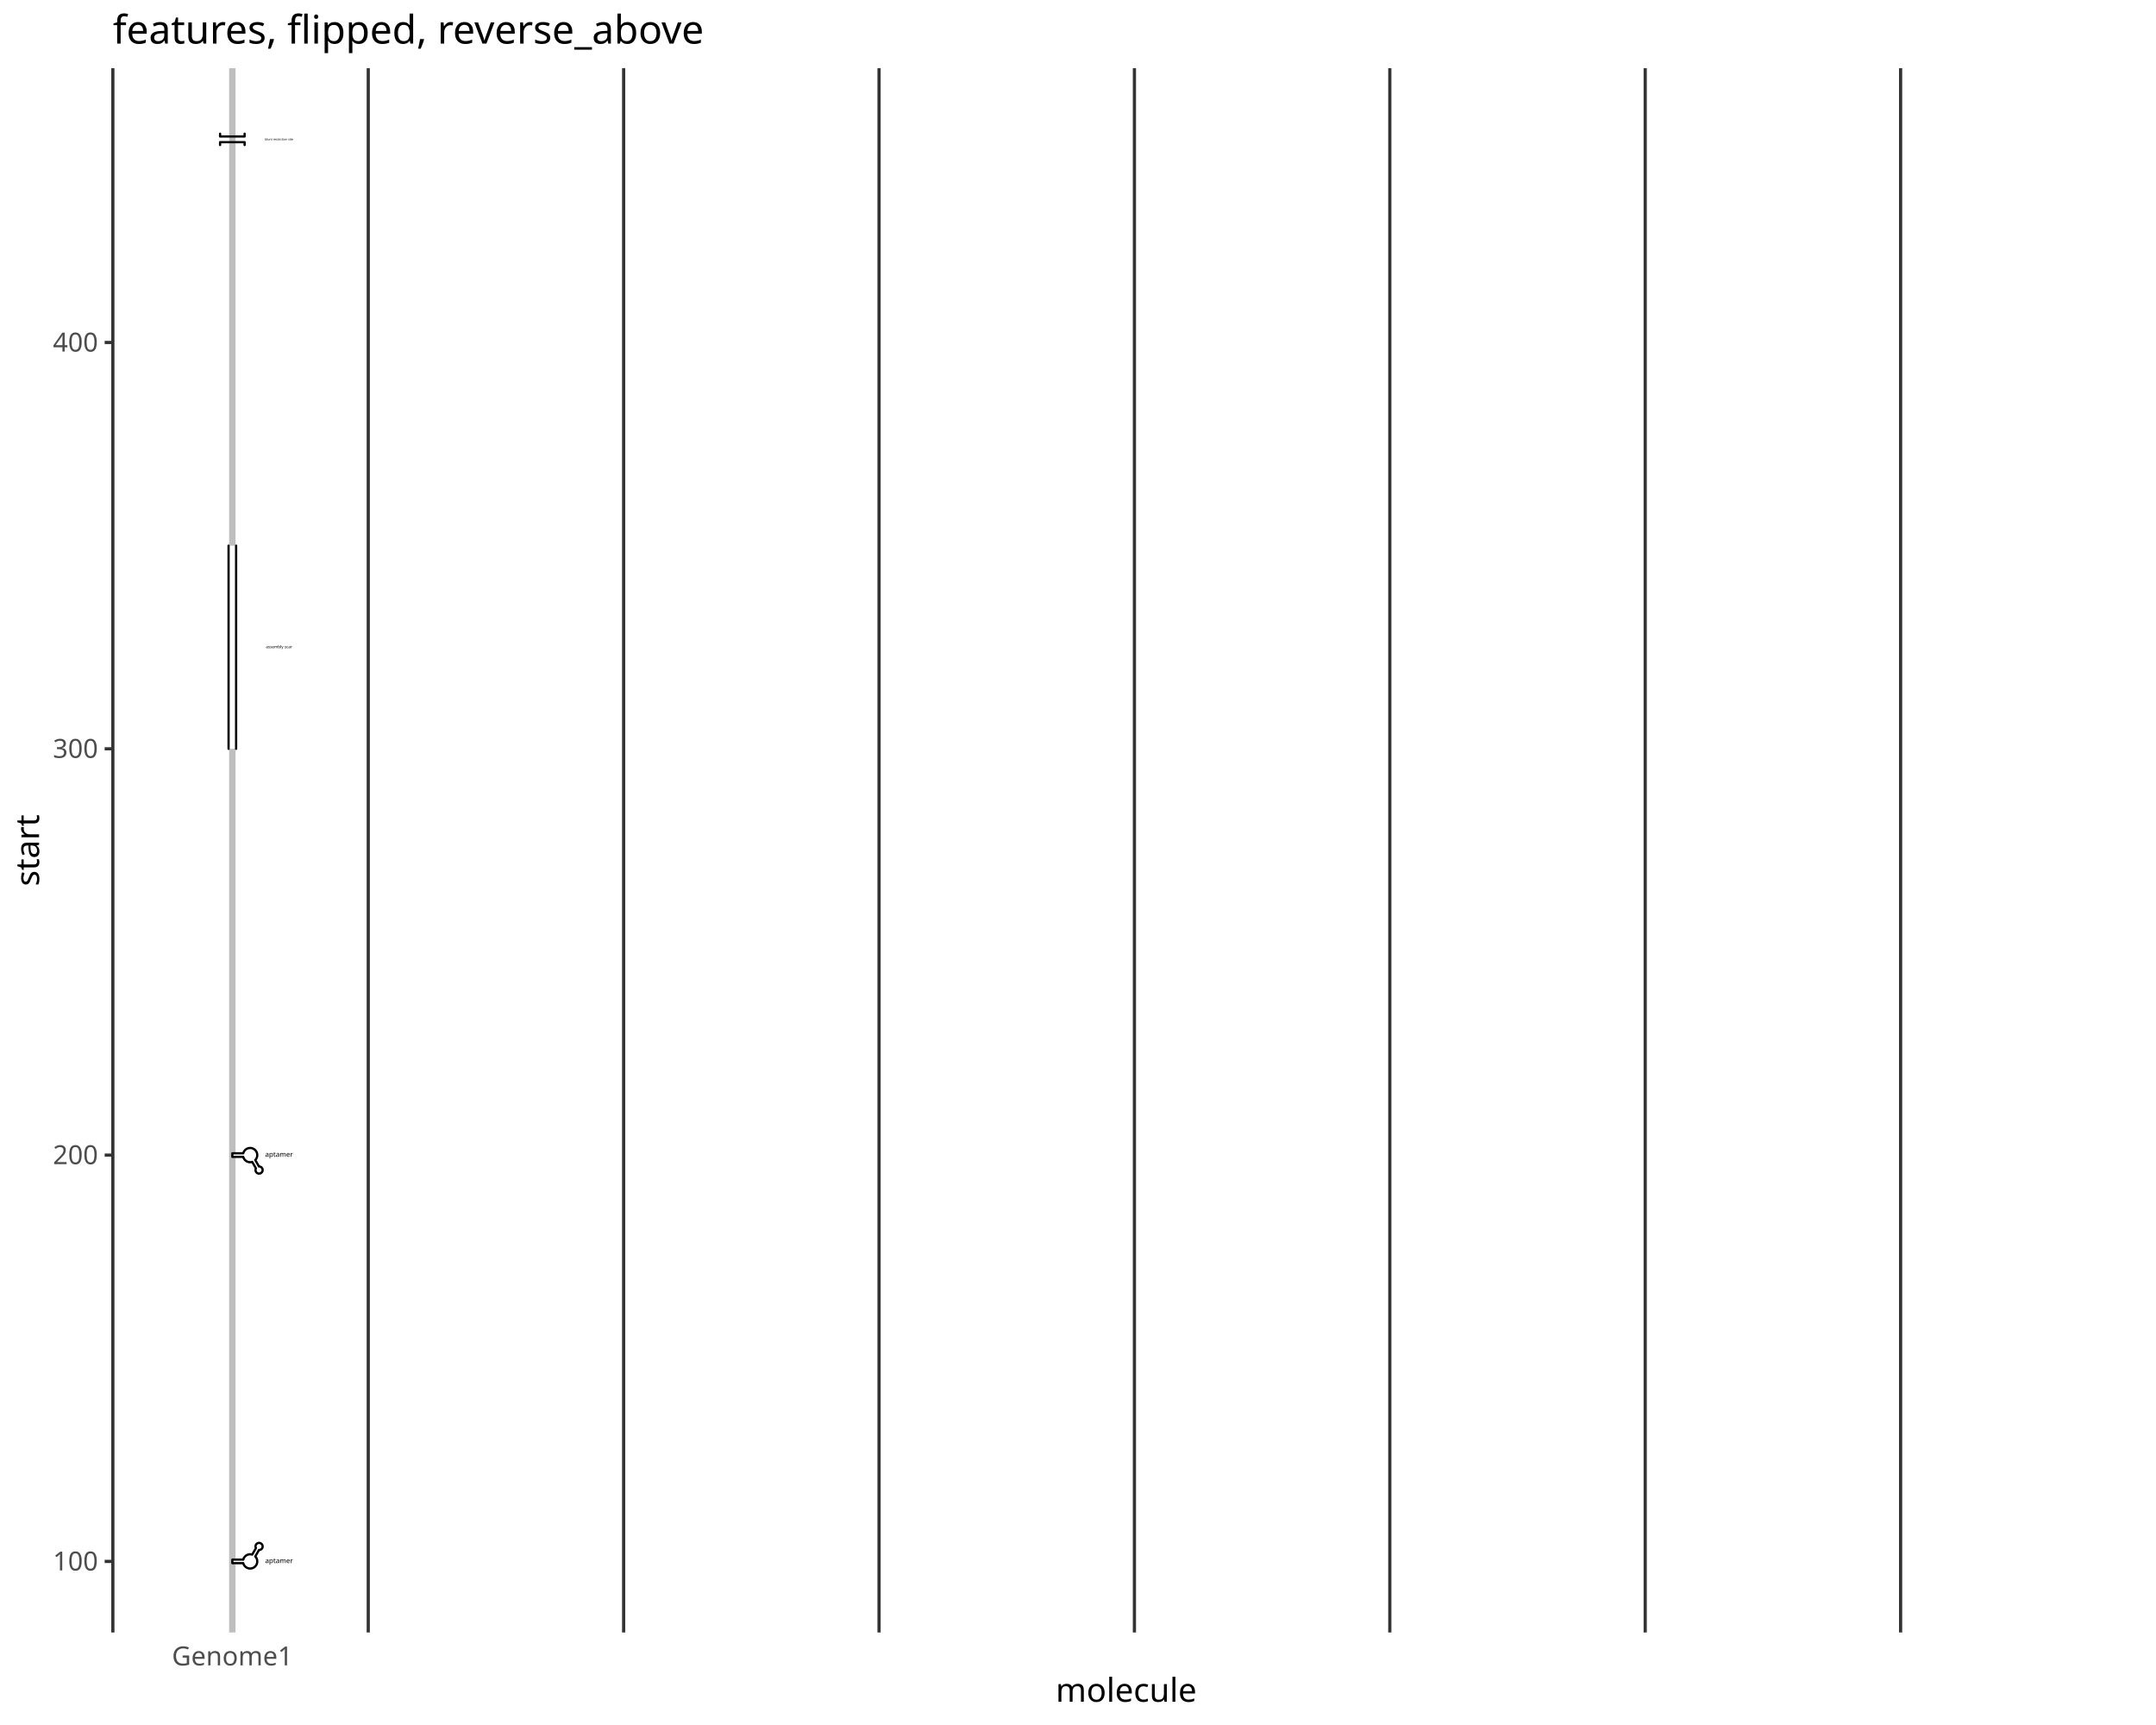
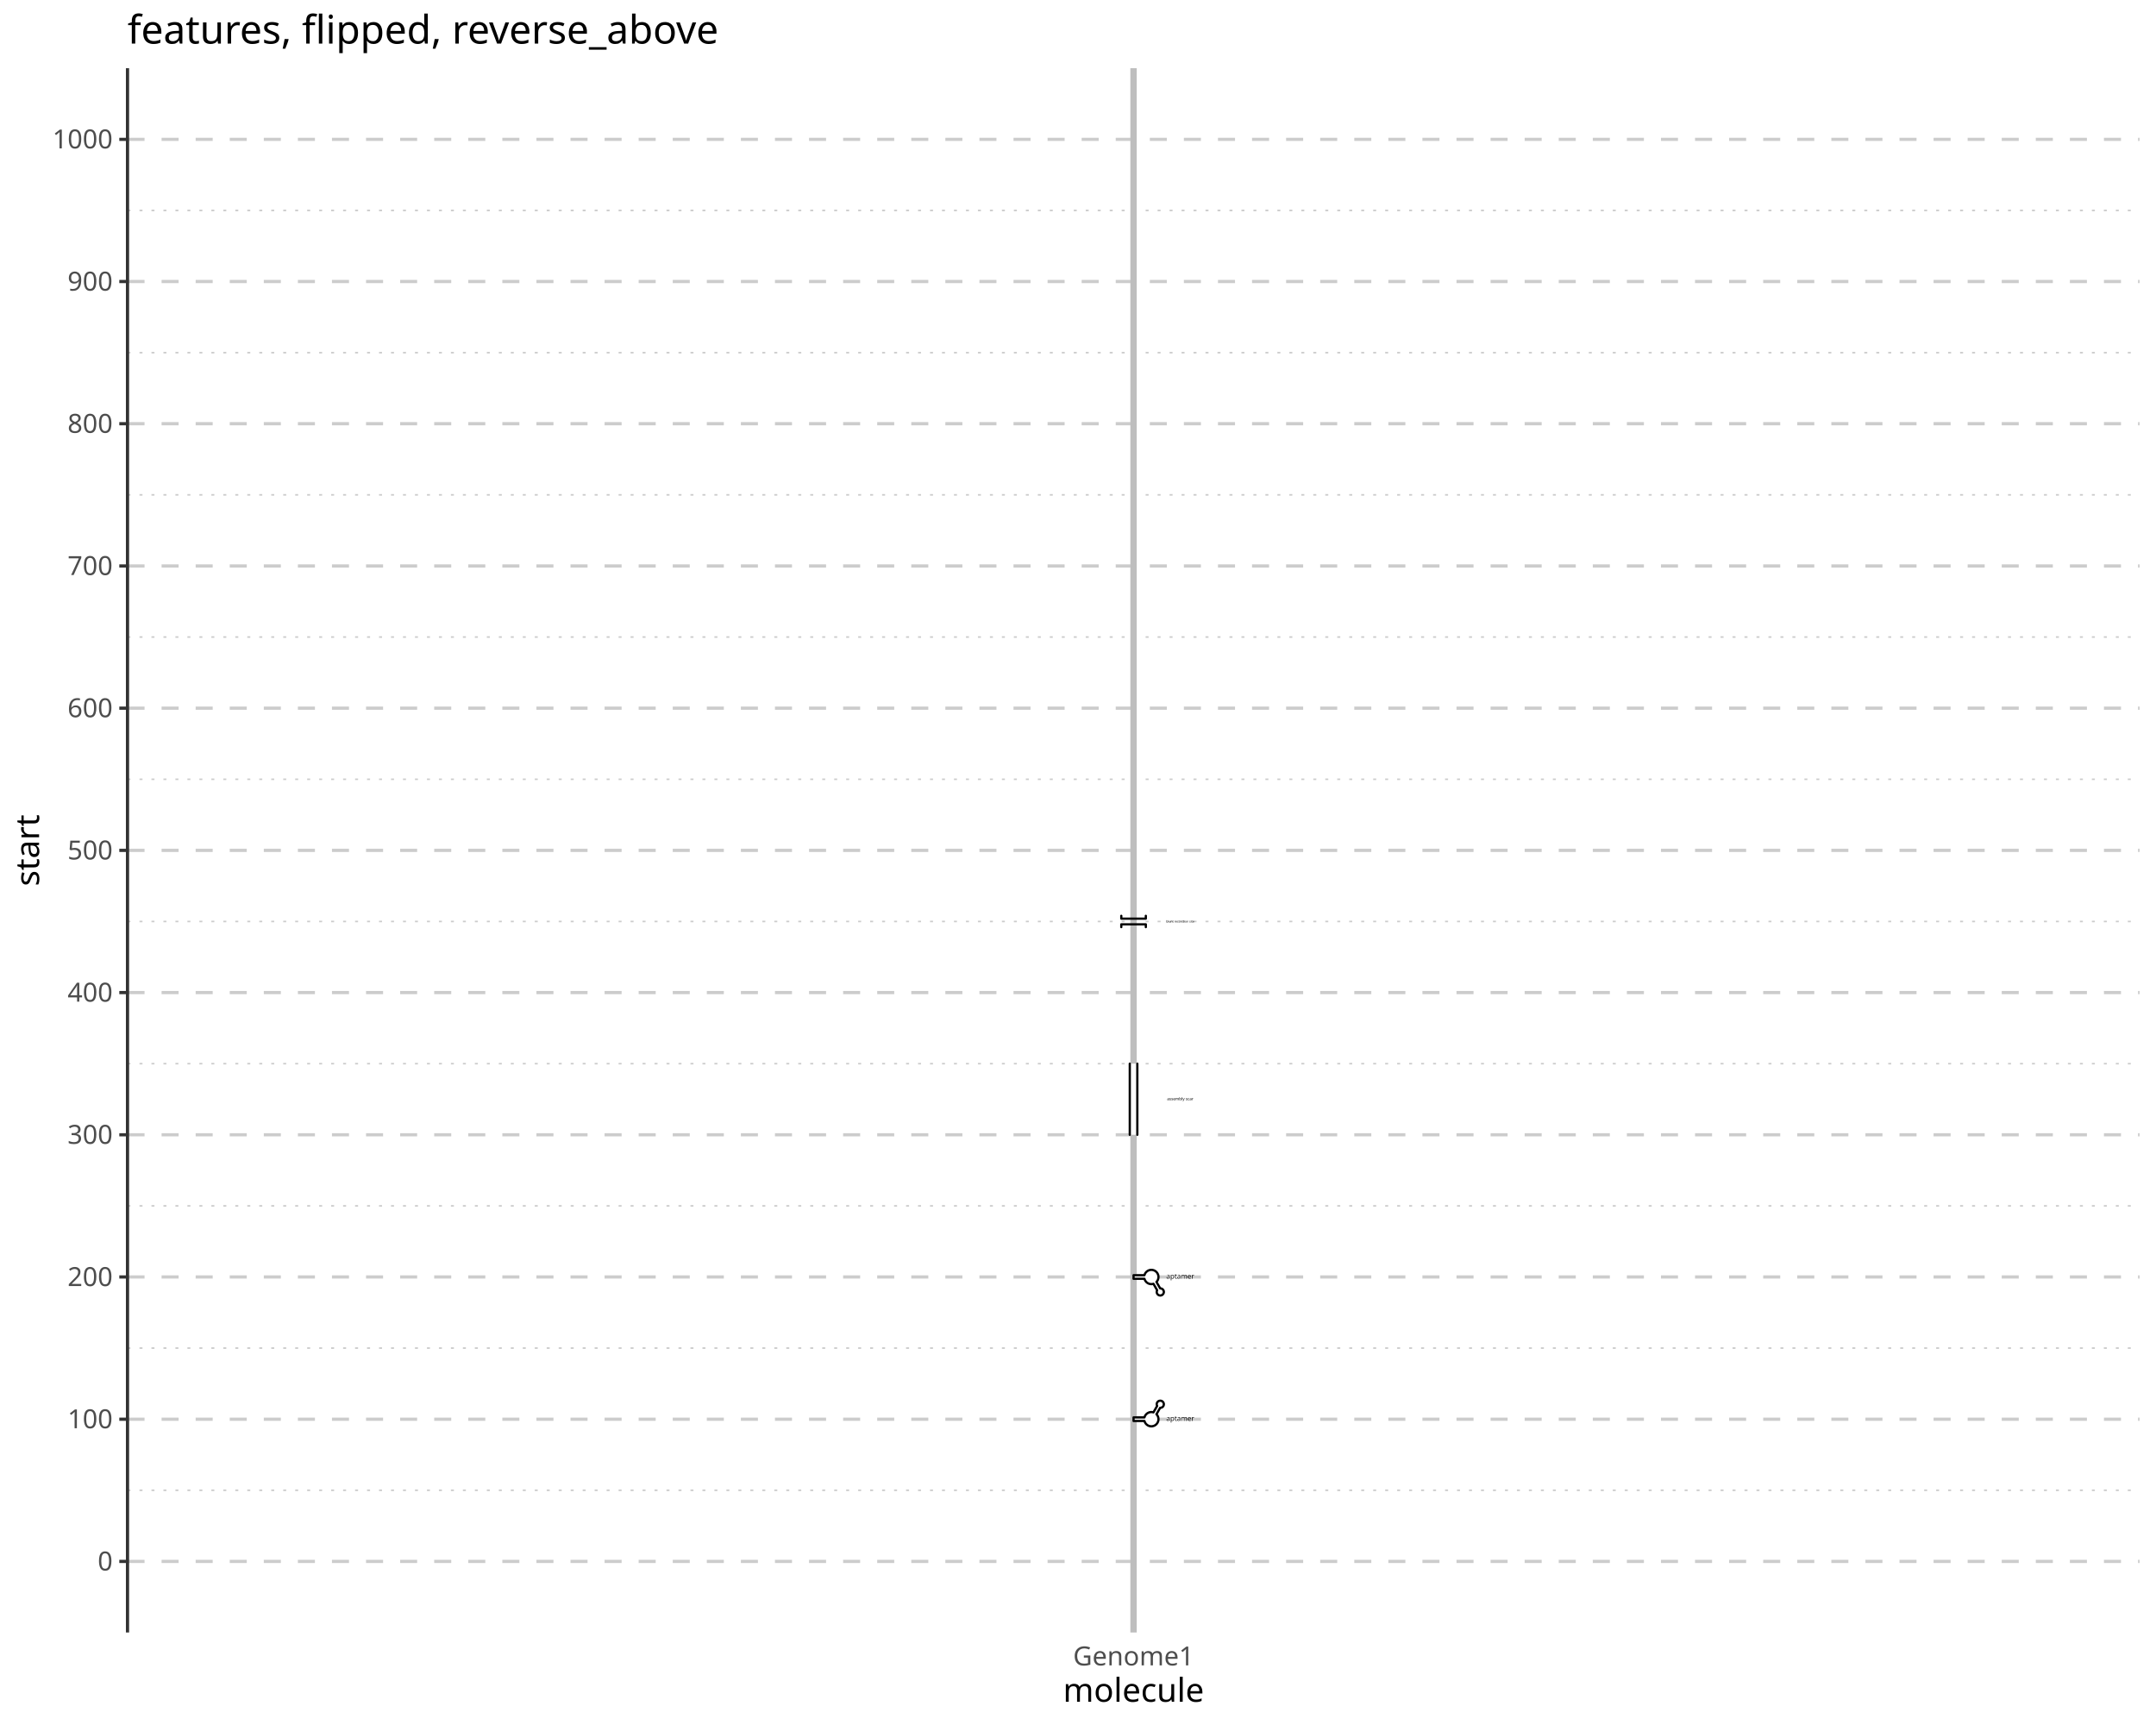
<svg xmlns="http://www.w3.org/2000/svg" class="svglite" data-engine-version="2.0" width="720.00pt" height="576.00pt" viewBox="0 0 720.00 576.00">
  <defs>
    <style type="text/css">
    .svglite line, .svglite polyline, .svglite polygon, .svglite path, .svglite rect, .svglite circle {
      fill: none;
      stroke: #000000;
      stroke-linecap: round;
      stroke-linejoin: round;
      stroke-miterlimit: 10.00;
    }
  </style>
  </defs>
  <rect width="100%" height="100%" style="stroke: none; fill: #FFFFFF;" />
  <defs>
    <clipPath id="cpMC4wMHw3MjAuMDB8MC4wMHw1NzYuMDA=">
      <rect x="0.00" y="0.00" width="720.00" height="576.00" />
    </clipPath>
  </defs>
  <g clip-path="url(#cpMC4wMHw3MjAuMDB8MC4wMHw1NzYuMDA=)">
-     <rect x="-0" y="0.00" width="720.00" height="576.00" style="stroke-width: 1.07; stroke: #FFFFFF; fill: #FFFFFF;" />
+     <rect x="0.00" y="0.00" width="720.00" height="576.00" style="stroke-width: 1.07; stroke: #FFFFFF; fill: #FFFFFF;" />
  </g>
  <defs>
-     <clipPath id="cpMzcuNjl8MTE3LjUwfDIyLjc4fDU0NS4xMQ==">
-       <rect x="37.69" y="22.78" width="79.81" height="522.33" />
+     <clipPath id="cpNDIuNTh8NzE0LjUyfDIyLjc4fDU0NS4xMQ==">
+       <rect x="42.58" y="22.78" width="671.94" height="522.33" />
    </clipPath>
  </defs>
-   <g clip-path="url(#cpMzcuNjl8MTE3LjUwfDIyLjc4fDU0NS4xMQ==)">
-     <polyline points="77.59,545.11 77.59,22.78 " style="stroke-width: 2.13; stroke: #BEBEBE; stroke-linecap: butt;" />
-     <polygon points="77.59,520.78 81.24,520.78 81.24,520.78 81.27,520.67 81.30,520.57 81.34,520.47 81.38,520.37 81.43,520.27 81.48,520.18 81.54,520.09 81.60,520.00 81.66,519.91 81.73,519.83 81.80,519.75 81.87,519.68 81.95,519.60 82.03,519.53 82.11,519.47 82.20,519.41 82.29,519.35 82.38,519.29 82.47,519.24 82.57,519.20 82.67,519.16 82.77,519.12 82.87,519.09 82.98,519.06 83.09,519.04 83.20,519.02 83.31,519.00 83.42,519.00 83.53,518.99 83.53,518.99 83.56,518.99 83.58,518.99 83.61,518.99 83.63,519.00 83.66,519.00 83.68,519.00 83.71,519.00 83.73,519.00 83.76,519.00 83.78,519.01 83.81,519.01 83.83,519.01 83.85,519.01 83.88,519.02 83.90,519.02 83.93,519.03 83.95,519.03 83.97,519.03 84.00,519.04 84.02,519.04 84.04,519.05 84.07,519.05 84.09,519.06 84.11,519.06 84.14,519.07 84.16,519.08 84.18,519.08 84.21,519.09 84.23,519.10 85.47,516.94 85.47,516.94 85.47,516.92 85.46,516.91 85.45,516.89 85.44,516.87 85.43,516.85 85.42,516.83 85.42,516.82 85.41,516.80 85.40,516.78 85.39,516.76 85.39,516.74 85.38,516.72 85.38,516.70 85.37,516.68 85.36,516.67 85.36,516.65 85.36,516.63 85.35,516.61 85.35,516.59 85.34,516.57 85.34,516.55 85.34,516.53 85.34,516.51 85.33,516.49 85.33,516.47 85.33,516.44 85.33,516.42 85.33,516.40 85.33,516.38 85.33,516.38 85.33,516.31 85.34,516.25 85.34,516.18 85.36,516.12 85.37,516.06 85.39,515.99 85.42,515.93 85.44,515.88 85.47,515.82 85.50,515.76 85.54,515.71 85.57,515.66 85.61,515.61 85.65,515.56 85.70,515.52 85.75,515.48 85.79,515.44 85.85,515.40 85.90,515.37 85.95,515.33 86.01,515.31 86.07,515.28 86.13,515.26 86.19,515.24 86.25,515.22 86.32,515.21 86.38,515.20 86.45,515.20 86.52,515.19 86.52,515.19 86.58,515.20 86.65,515.20 86.72,515.21 86.78,515.22 86.84,515.24 86.90,515.26 86.96,515.28 87.02,515.31 87.08,515.33 87.13,515.37 87.19,515.40 87.24,515.44 87.29,515.48 87.33,515.52 87.38,515.56 87.42,515.61 87.46,515.66 87.50,515.71 87.53,515.76 87.56,515.82 87.59,515.88 87.62,515.93 87.64,515.99 87.66,516.06 87.68,516.12 87.69,516.18 87.70,516.25 87.70,516.31 87.71,516.38 87.71,516.38 87.70,516.45 87.70,516.52 87.69,516.58 87.68,516.65 87.66,516.71 87.64,516.77 87.62,516.83 87.59,516.89 87.56,516.94 87.53,517.00 87.50,517.05 87.46,517.10 87.42,517.15 87.38,517.20 87.33,517.24 87.29,517.29 87.24,517.33 87.19,517.36 87.13,517.40 87.08,517.43 87.02,517.46 86.96,517.48 86.90,517.51 86.84,517.52 86.78,517.54 86.72,517.55 86.65,517.56 86.58,517.57 86.52,517.57 86.52,517.57 86.52,517.57 86.51,517.57 86.51,517.57 86.51,517.57 86.51,517.57 86.51,517.57 86.51,517.57 86.51,517.57 86.51,517.57 86.51,517.57 86.50,517.57 86.50,517.57 86.50,517.57 86.50,517.57 86.50,517.57 86.50,517.57 86.50,517.57 86.50,517.57 86.50,517.57 86.49,517.57 86.49,517.57 86.49,517.57 86.49,517.57 86.49,517.57 86.49,517.57 86.49,517.57 86.49,517.57 86.49,517.57 86.49,517.57 85.24,519.72 85.24,519.72 85.28,519.76 85.33,519.81 85.37,519.86 85.40,519.91 85.44,519.95 85.48,520.00 85.51,520.05 85.55,520.11 85.58,520.16 85.61,520.21 85.64,520.27 85.67,520.32 85.69,520.38 85.72,520.44 85.74,520.49 85.77,520.55 85.79,520.61 85.81,520.67 85.82,520.73 85.84,520.79 85.86,520.86 85.87,520.92 85.88,520.98 85.89,521.04 85.90,521.11 85.90,521.17 85.91,521.24 85.91,521.30 85.91,521.37 85.91,521.37 85.91,521.51 85.90,521.64 85.88,521.77 85.85,521.90 85.82,522.02 85.78,522.15 85.74,522.27 85.69,522.38 85.63,522.50 85.57,522.61 85.50,522.71 85.42,522.81 85.34,522.91 85.26,523.01 85.17,523.09 85.08,523.18 84.98,523.26 84.88,523.33 84.77,523.40 84.66,523.46 84.55,523.52 84.43,523.57 84.31,523.62 84.19,523.66 84.06,523.69 83.93,523.71 83.80,523.73 83.67,523.74 83.53,523.75 83.53,523.75 83.42,523.74 83.31,523.74 83.20,523.72 83.09,523.71 82.98,523.68 82.87,523.65 82.77,523.62 82.67,523.58 82.57,523.54 82.47,523.50 82.38,523.45 82.29,523.39 82.20,523.33 82.11,523.27 82.03,523.21 81.95,523.14 81.87,523.06 81.80,522.99 81.73,522.91 81.66,522.83 81.60,522.74 81.54,522.65 81.48,522.56 81.43,522.47 81.38,522.37 81.34,522.27 81.30,522.17 81.27,522.07 81.24,521.96 77.59,521.96 " style="stroke-width: 0.75; fill: #FFFFFF;" />
-     <polygon points="77.59,386.29 81.24,386.29 81.24,386.29 81.27,386.40 81.30,386.50 81.34,386.60 81.38,386.70 81.43,386.80 81.48,386.89 81.54,386.98 81.60,387.07 81.66,387.16 81.73,387.24 81.80,387.32 81.87,387.39 81.95,387.47 82.03,387.54 82.11,387.60 82.20,387.66 82.29,387.72 82.38,387.78 82.47,387.83 82.57,387.87 82.67,387.91 82.77,387.95 82.87,387.98 82.98,388.01 83.09,388.04 83.20,388.05 83.31,388.07 83.42,388.07 83.53,388.08 83.53,388.08 83.56,388.08 83.58,388.08 83.61,388.08 83.63,388.08 83.66,388.07 83.68,388.07 83.71,388.07 83.73,388.07 83.76,388.07 83.78,388.06 83.81,388.06 83.83,388.06 83.85,388.06 83.88,388.05 83.90,388.05 83.93,388.04 83.95,388.04 83.97,388.04 84.00,388.03 84.02,388.03 84.04,388.02 84.07,388.02 84.09,388.01 84.11,388.01 84.14,388.00 84.16,387.99 84.18,387.99 84.21,387.98 84.23,387.97 85.47,390.13 85.47,390.13 85.47,390.15 85.46,390.16 85.45,390.18 85.44,390.20 85.43,390.22 85.42,390.24 85.42,390.25 85.41,390.27 85.40,390.29 85.39,390.31 85.39,390.33 85.38,390.35 85.38,390.37 85.37,390.39 85.36,390.41 85.36,390.42 85.36,390.44 85.35,390.46 85.35,390.48 85.34,390.50 85.34,390.52 85.34,390.54 85.34,390.56 85.33,390.58 85.33,390.61 85.33,390.63 85.33,390.65 85.33,390.67 85.33,390.69 85.33,390.69 85.33,390.76 85.34,390.82 85.34,390.89 85.36,390.95 85.37,391.02 85.39,391.08 85.42,391.14 85.44,391.20 85.47,391.25 85.50,391.31 85.54,391.36 85.57,391.41 85.61,391.46 85.65,391.51 85.70,391.55 85.75,391.59 85.79,391.63 85.85,391.67 85.90,391.70 85.95,391.74 86.01,391.76 86.07,391.79 86.13,391.81 86.19,391.83 86.25,391.85 86.32,391.86 86.38,391.87 86.45,391.88 86.52,391.88 86.52,391.88 86.58,391.88 86.65,391.87 86.72,391.86 86.78,391.85 86.84,391.83 86.90,391.81 86.96,391.79 87.02,391.76 87.08,391.74 87.13,391.70 87.19,391.67 87.24,391.63 87.29,391.59 87.33,391.55 87.38,391.51 87.42,391.46 87.46,391.41 87.50,391.36 87.53,391.31 87.56,391.25 87.59,391.20 87.62,391.14 87.64,391.08 87.66,391.02 87.68,390.95 87.69,390.89 87.70,390.82 87.70,390.76 87.71,390.69 87.71,390.69 87.70,390.62 87.70,390.55 87.69,390.49 87.68,390.43 87.66,390.36 87.64,390.30 87.62,390.24 87.59,390.18 87.56,390.13 87.53,390.07 87.50,390.02 87.46,389.97 87.42,389.92 87.38,389.87 87.33,389.83 87.29,389.78 87.24,389.74 87.19,389.71 87.13,389.67 87.08,389.64 87.02,389.61 86.96,389.59 86.90,389.57 86.84,389.55 86.78,389.53 86.72,389.52 86.65,389.51 86.58,389.50 86.52,389.50 86.52,389.50 86.52,389.50 86.51,389.50 86.51,389.50 86.51,389.50 86.51,389.50 86.51,389.50 86.51,389.50 86.51,389.50 86.51,389.50 86.51,389.50 86.50,389.50 86.50,389.50 86.50,389.50 86.50,389.50 86.50,389.50 86.50,389.50 86.50,389.50 86.50,389.50 86.50,389.50 86.49,389.50 86.49,389.50 86.49,389.50 86.49,389.50 86.49,389.50 86.49,389.50 86.49,389.50 86.49,389.50 86.49,389.50 86.49,389.50 85.24,387.35 85.24,387.35 85.28,387.31 85.33,387.26 85.37,387.21 85.40,387.17 85.44,387.12 85.48,387.07 85.51,387.02 85.55,386.96 85.58,386.91 85.61,386.86 85.64,386.80 85.67,386.75 85.69,386.69 85.72,386.63 85.74,386.58 85.77,386.52 85.79,386.46 85.81,386.40 85.82,386.34 85.84,386.28 85.86,386.22 85.87,386.15 85.88,386.09 85.89,386.03 85.90,385.96 85.90,385.90 85.91,385.83 85.91,385.77 85.91,385.70 85.91,385.70 85.91,385.57 85.90,385.43 85.88,385.30 85.85,385.17 85.82,385.05 85.78,384.92 85.74,384.80 85.69,384.69 85.63,384.57 85.57,384.46 85.50,384.36 85.42,384.26 85.34,384.16 85.26,384.06 85.17,383.98 85.08,383.89 84.98,383.81 84.88,383.74 84.77,383.67 84.66,383.61 84.55,383.55 84.43,383.50 84.31,383.45 84.19,383.41 84.06,383.38 83.93,383.36 83.80,383.34 83.67,383.33 83.53,383.32 83.53,383.32 83.42,383.33 83.31,383.33 83.20,383.35 83.09,383.37 82.98,383.39 82.87,383.42 82.77,383.45 82.67,383.49 82.57,383.53 82.47,383.57 82.38,383.62 82.29,383.68 82.20,383.74 82.11,383.80 82.03,383.86 81.95,383.93 81.87,384.01 81.80,384.08 81.73,384.16 81.66,384.24 81.60,384.33 81.54,384.42 81.48,384.51 81.43,384.60 81.38,384.70 81.34,384.80 81.30,384.90 81.27,385.00 81.24,385.11 77.59,385.11 " style="stroke-width: 0.75; fill: #FFFFFF;" />
-     <text x="93.18" y="521.93" text-anchor="middle" style="font-size: 2.32px; font-family: sans;" textLength="8.50px" lengthAdjust="spacingAndGlyphs">aptamer</text>
-     <text x="93.18" y="386.26" text-anchor="middle" style="font-size: 2.32px; font-family: sans;" textLength="8.50px" lengthAdjust="spacingAndGlyphs">aptamer</text>
-     <polygon points="76.33,250.03 76.33,182.20 78.85,182.20 78.85,250.03 " style="stroke-width: 0.75; stroke: none; fill: #FFFFFF;" />
-     <polyline points="76.33,250.03 76.33,182.20 " style="stroke-width: 0.75;" />
-     <polyline points="78.85,182.20 78.85,250.03 " style="stroke-width: 0.75;" />
-     <text x="93.18" y="216.43" text-anchor="middle" style="font-size: 1.33px; font-family: sans;" textLength="8.50px" lengthAdjust="spacingAndGlyphs">assembly scar</text>
-     <polyline points="73.50,48.42 73.50,47.47 81.69,47.47 81.69,48.42 " style="stroke-width: 0.75;" />
-     <polyline points="73.50,44.64 73.50,45.58 81.69,45.58 81.69,44.64 " style="stroke-width: 0.75;" />
-     <text x="93.18" y="46.86" text-anchor="middle" style="font-size: 0.99px; font-family: sans;" textLength="8.50px" lengthAdjust="spacingAndGlyphs">blunt restriction site</text>
+   <g clip-path="url(#cpNDIuNTh8NzE0LjUyfDIyLjc4fDU0NS4xMQ==)">
+     <polyline points="42.58,497.63 714.52,497.63 " style="stroke-width: 0.53; stroke: #CCCCCC; stroke-dasharray: 1.00,3.00; stroke-linecap: butt;" />
+     <polyline points="42.58,450.14 714.52,450.14 " style="stroke-width: 0.53; stroke: #CCCCCC; stroke-dasharray: 1.00,3.00; stroke-linecap: butt;" />
+     <polyline points="42.58,402.66 714.52,402.66 " style="stroke-width: 0.53; stroke: #CCCCCC; stroke-dasharray: 1.00,3.00; stroke-linecap: butt;" />
+     <polyline points="42.58,355.17 714.52,355.17 " style="stroke-width: 0.53; stroke: #CCCCCC; stroke-dasharray: 1.00,3.00; stroke-linecap: butt;" />
+     <polyline points="42.58,307.69 714.52,307.69 " style="stroke-width: 0.53; stroke: #CCCCCC; stroke-dasharray: 1.00,3.00; stroke-linecap: butt;" />
+     <polyline points="42.58,260.21 714.52,260.21 " style="stroke-width: 0.53; stroke: #CCCCCC; stroke-dasharray: 1.00,3.00; stroke-linecap: butt;" />
+     <polyline points="42.58,212.72 714.52,212.72 " style="stroke-width: 0.53; stroke: #CCCCCC; stroke-dasharray: 1.00,3.00; stroke-linecap: butt;" />
+     <polyline points="42.58,165.24 714.52,165.24 " style="stroke-width: 0.53; stroke: #CCCCCC; stroke-dasharray: 1.00,3.00; stroke-linecap: butt;" />
+     <polyline points="42.58,117.75 714.52,117.75 " style="stroke-width: 0.53; stroke: #CCCCCC; stroke-dasharray: 1.00,3.00; stroke-linecap: butt;" />
+     <polyline points="42.58,70.27 714.52,70.27 " style="stroke-width: 0.53; stroke: #CCCCCC; stroke-dasharray: 1.00,3.00; stroke-linecap: butt;" />
+     <polyline points="42.58,521.37 714.52,521.37 " style="stroke-width: 1.07; stroke: #CCCCCC; stroke-dasharray: 5.69,5.69; stroke-linecap: butt;" />
+     <polyline points="42.58,473.89 714.52,473.89 " style="stroke-width: 1.07; stroke: #CCCCCC; stroke-dasharray: 5.69,5.69; stroke-linecap: butt;" />
+     <polyline points="42.58,426.40 714.52,426.40 " style="stroke-width: 1.07; stroke: #CCCCCC; stroke-dasharray: 5.69,5.69; stroke-linecap: butt;" />
+     <polyline points="42.58,378.92 714.52,378.92 " style="stroke-width: 1.07; stroke: #CCCCCC; stroke-dasharray: 5.69,5.69; stroke-linecap: butt;" />
+     <polyline points="42.58,331.43 714.52,331.43 " style="stroke-width: 1.07; stroke: #CCCCCC; stroke-dasharray: 5.69,5.69; stroke-linecap: butt;" />
+     <polyline points="42.58,283.95 714.52,283.95 " style="stroke-width: 1.07; stroke: #CCCCCC; stroke-dasharray: 5.69,5.69; stroke-linecap: butt;" />
+     <polyline points="42.58,236.46 714.52,236.46 " style="stroke-width: 1.07; stroke: #CCCCCC; stroke-dasharray: 5.69,5.69; stroke-linecap: butt;" />
+     <polyline points="42.58,188.98 714.52,188.98 " style="stroke-width: 1.07; stroke: #CCCCCC; stroke-dasharray: 5.69,5.69; stroke-linecap: butt;" />
+     <polyline points="42.58,141.49 714.52,141.49 " style="stroke-width: 1.07; stroke: #CCCCCC; stroke-dasharray: 5.69,5.69; stroke-linecap: butt;" />
+     <polyline points="42.58,94.01 714.52,94.01 " style="stroke-width: 1.07; stroke: #CCCCCC; stroke-dasharray: 5.69,5.69; stroke-linecap: butt;" />
+     <polyline points="42.58,46.53 714.52,46.53 " style="stroke-width: 1.07; stroke: #CCCCCC; stroke-dasharray: 5.69,5.69; stroke-linecap: butt;" />
+     <polyline points="378.55,545.11 378.55,22.78 " style="stroke-width: 2.13; stroke: #BEBEBE; stroke-linecap: butt;" />
+     <polygon points="378.55,473.29 382.19,473.29 382.19,473.29 382.22,473.19 382.26,473.08 382.30,472.98 382.34,472.88 382.39,472.79 382.44,472.69 382.50,472.60 382.55,472.51 382.62,472.43 382.68,472.35 382.76,472.27 382.83,472.19 382.91,472.12 382.99,472.05 383.07,471.98 383.16,471.92 383.25,471.86 383.34,471.81 383.43,471.76 383.53,471.71 383.63,471.67 383.73,471.63 383.83,471.60 383.94,471.57 384.05,471.55 384.16,471.53 384.27,471.52 384.38,471.51 384.49,471.51 384.49,471.51 384.52,471.51 384.54,471.51 384.57,471.51 384.59,471.51 384.62,471.51 384.64,471.51 384.67,471.52 384.69,471.52 384.72,471.52 384.74,471.52 384.76,471.52 384.79,471.53 384.81,471.53 384.84,471.53 384.86,471.54 384.88,471.54 384.91,471.55 384.93,471.55 384.96,471.55 384.98,471.56 385.00,471.56 385.03,471.57 385.05,471.57 385.07,471.58 385.10,471.59 385.12,471.59 385.14,471.60 385.17,471.61 385.19,471.61 386.43,469.46 386.43,469.46 386.42,469.44 386.41,469.42 386.41,469.40 386.40,469.39 386.39,469.37 386.38,469.35 386.37,469.33 386.37,469.31 386.36,469.30 386.35,469.28 386.35,469.26 386.34,469.24 386.33,469.22 386.33,469.20 386.32,469.18 386.32,469.16 386.31,469.14 386.31,469.12 386.31,469.10 386.30,469.08 386.30,469.06 386.30,469.04 386.29,469.02 386.29,469.00 386.29,468.98 386.29,468.96 386.29,468.94 386.29,468.92 386.29,468.90 386.29,468.90 386.29,468.83 386.29,468.76 386.30,468.70 386.32,468.63 386.33,468.57 386.35,468.51 386.37,468.45 386.40,468.39 386.43,468.33 386.46,468.28 386.49,468.23 386.53,468.18 386.57,468.13 386.61,468.08 386.66,468.03 386.70,467.99 386.75,467.95 386.80,467.92 386.86,467.88 386.91,467.85 386.97,467.82 387.03,467.80 387.09,467.77 387.15,467.75 387.21,467.74 387.28,467.73 387.34,467.72 387.41,467.71 387.48,467.71 387.48,467.71 387.54,467.71 387.61,467.72 387.67,467.73 387.74,467.74 387.80,467.75 387.86,467.77 387.92,467.80 387.98,467.82 388.04,467.85 388.09,467.88 388.15,467.92 388.20,467.95 388.25,467.99 388.29,468.03 388.34,468.08 388.38,468.13 388.42,468.18 388.46,468.23 388.49,468.28 388.52,468.33 388.55,468.39 388.58,468.45 388.60,468.51 388.62,468.57 388.63,468.63 388.65,468.70 388.66,468.76 388.66,468.83 388.66,468.90 388.66,468.90 388.66,468.96 388.66,469.03 388.65,469.10 388.63,469.16 388.62,469.22 388.60,469.29 388.58,469.35 388.55,469.40 388.52,469.46 388.49,469.52 388.46,469.57 388.42,469.62 388.38,469.67 388.34,469.72 388.29,469.76 388.25,469.80 388.20,469.84 388.15,469.88 388.09,469.91 388.04,469.94 387.98,469.97 387.92,470.00 387.86,470.02 387.80,470.04 387.74,470.06 387.67,470.07 387.61,470.08 387.54,470.08 387.48,470.09 387.48,470.09 387.47,470.09 387.47,470.09 387.47,470.09 387.47,470.09 387.47,470.09 387.47,470.09 387.47,470.09 387.47,470.09 387.47,470.08 387.46,470.08 387.46,470.08 387.46,470.08 387.46,470.08 387.46,470.08 387.46,470.08 387.46,470.08 387.46,470.08 387.46,470.08 387.45,470.08 387.45,470.08 387.45,470.08 387.45,470.08 387.45,470.08 387.45,470.08 387.45,470.08 387.45,470.08 387.45,470.08 387.45,470.08 387.44,470.08 386.20,472.24 386.20,472.24 386.24,472.28 386.28,472.33 386.32,472.37 386.36,472.42 386.40,472.47 386.44,472.52 386.47,472.57 386.51,472.62 386.54,472.68 386.57,472.73 386.60,472.78 386.63,472.84 386.65,472.89 386.68,472.95 386.70,473.01 386.72,473.07 386.75,473.13 386.77,473.19 386.78,473.25 386.80,473.31 386.81,473.37 386.83,473.43 386.84,473.50 386.85,473.56 386.86,473.62 386.86,473.69 386.87,473.75 386.87,473.82 386.87,473.89 386.87,473.89 386.87,474.02 386.86,474.15 386.84,474.28 386.81,474.41 386.78,474.54 386.74,474.66 386.70,474.78 386.64,474.90 386.59,475.01 386.52,475.12 386.46,475.23 386.38,475.33 386.30,475.43 386.22,475.52 386.13,475.61 386.04,475.69 385.94,475.77 385.84,475.85 385.73,475.92 385.62,475.98 385.51,476.04 385.39,476.09 385.27,476.13 385.15,476.17 385.02,476.20 384.89,476.23 384.76,476.25 384.63,476.26 384.49,476.26 384.49,476.26 384.38,476.26 384.27,476.25 384.16,476.24 384.05,476.22 383.94,476.20 383.83,476.17 383.73,476.14 383.63,476.10 383.53,476.06 383.43,476.01 383.34,475.96 383.25,475.91 383.16,475.85 383.07,475.79 382.99,475.72 382.91,475.65 382.83,475.58 382.76,475.50 382.68,475.42 382.62,475.34 382.55,475.26 382.49,475.17 382.44,475.08 382.39,474.98 382.34,474.89 382.30,474.79 382.26,474.69 382.22,474.59 382.19,474.48 378.55,474.48 " style="stroke-width: 0.75; fill: #FFFFFF;" />
+     <polygon points="378.55,427.00 382.19,427.00 382.19,427.00 382.22,427.10 382.26,427.20 382.30,427.30 382.34,427.40 382.39,427.50 382.44,427.59 382.50,427.68 382.55,427.77 382.62,427.86 382.68,427.94 382.76,428.02 382.83,428.10 382.91,428.17 382.99,428.24 383.07,428.30 383.16,428.37 383.25,428.42 383.34,428.48 383.43,428.53 383.53,428.57 383.63,428.62 383.73,428.65 383.83,428.69 383.94,428.71 384.05,428.74 384.16,428.75 384.27,428.77 384.38,428.78 384.49,428.78 384.49,428.78 384.52,428.78 384.54,428.78 384.57,428.78 384.59,428.78 384.62,428.78 384.64,428.77 384.67,428.77 384.69,428.77 384.72,428.77 384.74,428.77 384.76,428.76 384.79,428.76 384.81,428.76 384.84,428.75 384.86,428.75 384.88,428.75 384.91,428.74 384.93,428.74 384.96,428.73 384.98,428.73 385.00,428.72 385.03,428.72 385.05,428.71 385.07,428.71 385.10,428.70 385.12,428.69 385.14,428.69 385.17,428.68 385.19,428.67 386.43,430.83 386.43,430.83 386.42,430.85 386.41,430.87 386.41,430.88 386.40,430.90 386.39,430.92 386.38,430.94 386.37,430.96 386.37,430.97 386.36,430.99 386.35,431.01 386.35,431.03 386.34,431.05 386.33,431.07 386.33,431.09 386.32,431.11 386.32,431.13 386.31,431.15 386.31,431.17 386.31,431.18 386.30,431.20 386.30,431.22 386.30,431.25 386.29,431.27 386.29,431.29 386.29,431.31 386.29,431.33 386.29,431.35 386.29,431.37 386.29,431.39 386.29,431.39 386.29,431.46 386.29,431.52 386.30,431.59 386.32,431.65 386.33,431.72 386.35,431.78 386.37,431.84 386.40,431.90 386.43,431.95 386.46,432.01 386.49,432.06 386.53,432.11 386.57,432.16 386.61,432.21 386.66,432.25 386.70,432.29 386.75,432.33 386.80,432.37 386.86,432.41 386.91,432.44 386.97,432.47 387.03,432.49 387.09,432.51 387.15,432.53 387.21,432.55 387.28,432.56 387.34,432.57 387.41,432.58 387.48,432.58 387.48,432.58 387.54,432.58 387.61,432.57 387.67,432.56 387.74,432.55 387.80,432.53 387.86,432.51 387.92,432.49 387.98,432.47 388.04,432.44 388.09,432.41 388.15,432.37 388.20,432.33 388.25,432.29 388.29,432.25 388.34,432.21 388.38,432.16 388.42,432.11 388.46,432.06 388.49,432.01 388.52,431.95 388.55,431.90 388.58,431.84 388.60,431.78 388.62,431.72 388.63,431.65 388.65,431.59 388.66,431.52 388.66,431.46 388.66,431.39 388.66,431.39 388.66,431.32 388.66,431.26 388.65,431.19 388.63,431.13 388.62,431.06 388.60,431.00 388.58,430.94 388.55,430.88 388.52,430.83 388.49,430.77 388.46,430.72 388.42,430.67 388.38,430.62 388.34,430.57 388.29,430.53 388.25,430.49 388.20,430.45 388.15,430.41 388.09,430.37 388.04,430.34 387.98,430.31 387.92,430.29 387.86,430.27 387.80,430.25 387.74,430.23 387.67,430.22 387.61,430.21 387.54,430.20 387.48,430.20 387.48,430.20 387.47,430.20 387.47,430.20 387.47,430.20 387.47,430.20 387.47,430.20 387.47,430.20 387.47,430.20 387.47,430.20 387.47,430.20 387.46,430.20 387.46,430.20 387.46,430.20 387.46,430.20 387.46,430.20 387.46,430.20 387.46,430.20 387.46,430.20 387.46,430.20 387.45,430.20 387.45,430.20 387.45,430.20 387.45,430.20 387.45,430.20 387.45,430.20 387.45,430.20 387.45,430.20 387.45,430.20 387.45,430.20 387.44,430.20 386.20,428.05 386.20,428.05 386.24,428.01 386.28,427.96 386.32,427.91 386.36,427.87 386.40,427.82 386.44,427.77 386.47,427.72 386.51,427.66 386.54,427.61 386.57,427.56 386.60,427.50 386.63,427.45 386.65,427.39 386.68,427.34 386.70,427.28 386.72,427.22 386.75,427.16 386.77,427.10 386.78,427.04 386.80,426.98 386.81,426.92 386.83,426.85 386.84,426.79 386.85,426.73 386.86,426.66 386.86,426.60 386.87,426.53 386.87,426.47 386.87,426.40 386.87,426.40 386.87,426.27 386.86,426.13 386.84,426.00 386.81,425.87 386.78,425.75 386.74,425.63 386.70,425.51 386.64,425.39 386.59,425.28 386.52,425.17 386.46,425.06 386.38,424.96 386.30,424.86 386.22,424.77 386.13,424.68 386.04,424.59 385.94,424.51 385.84,424.44 385.73,424.37 385.62,424.31 385.51,424.25 385.39,424.20 385.27,424.15 385.15,424.12 385.02,424.08 384.89,424.06 384.76,424.04 384.63,424.03 384.49,424.02 384.49,424.02 384.38,424.03 384.27,424.04 384.16,424.05 384.05,424.07 383.94,424.09 383.83,424.12 383.73,424.15 383.63,424.19 383.53,424.23 383.43,424.27 383.34,424.32 383.25,424.38 383.16,424.44 383.07,424.50 382.99,424.56 382.91,424.63 382.83,424.71 382.76,424.78 382.68,424.86 382.62,424.94 382.55,425.03 382.49,425.12 382.44,425.21 382.39,425.30 382.34,425.40 382.30,425.50 382.26,425.60 382.22,425.70 382.19,425.81 378.55,425.81 " style="stroke-width: 0.75; fill: #FFFFFF;" />
+     <text x="394.14" y="474.44" text-anchor="middle" style="font-size: 2.32px; font-family: sans;" textLength="8.50px" lengthAdjust="spacingAndGlyphs">aptamer</text>
+     <text x="394.14" y="426.96" text-anchor="middle" style="font-size: 2.32px; font-family: sans;" textLength="8.50px" lengthAdjust="spacingAndGlyphs">aptamer</text>
+     <polygon points="377.29,378.92 377.29,355.17 379.81,355.17 379.81,378.92 " style="stroke-width: 0.75; stroke: none; fill: #FFFFFF;" />
+     <polyline points="377.29,378.92 377.29,355.17 " style="stroke-width: 0.75;" />
+     <polyline points="379.81,355.17 379.81,378.92 " style="stroke-width: 0.75;" />
+     <text x="394.14" y="367.37" text-anchor="middle" style="font-size: 1.33px; font-family: sans;" textLength="8.50px" lengthAdjust="spacingAndGlyphs">assembly scar</text>
+     <polyline points="374.46,309.58 374.46,308.64 382.65,308.64 382.65,309.58 " style="stroke-width: 0.75;" />
+     <polyline points="374.46,305.80 374.46,306.75 382.65,306.75 382.65,305.80 " style="stroke-width: 0.75;" />
+     <text x="394.14" y="308.03" text-anchor="middle" style="font-size: 0.99px; font-family: sans;" textLength="8.50px" lengthAdjust="spacingAndGlyphs">blunt restriction site</text>
  </g>
  <g clip-path="url(#cpMC4wMHw3MjAuMDB8MC4wMHw1NzYuMDA=)">
</g>
  <defs>
-     <clipPath id="cpMTIyLjk4fDIwMi43OXwyMi43OHw1NDUuMTE=">
-       <rect x="122.98" y="22.78" width="79.81" height="522.33" />
+     <clipPath id="cpNDIuNTh8NzE0LjUyfDIyLjc4fDIyLjc4">
+       <rect x="42.58" y="22.78" width="671.94" height="0.00" />
    </clipPath>
  </defs>
-   <g clip-path="url(#cpMTIyLjk4fDIwMi43OXwyMi43OHw1NDUuMTE=)">
+   <g clip-path="url(#cpNDIuNTh8NzE0LjUyfDIyLjc4fDIyLjc4)">
</g>
  <g clip-path="url(#cpMC4wMHw3MjAuMDB8MC4wMHw1NzYuMDA=)">
- </g>
-   <defs>
-     <clipPath id="cpMjA4LjI3fDI4OC4wOHwyMi43OHw1NDUuMTE=">
-       <rect x="208.27" y="22.78" width="79.81" height="522.33" />
-     </clipPath>
-   </defs>
-   <g clip-path="url(#cpMjA4LjI3fDI4OC4wOHwyMi43OHw1NDUuMTE=)">
- </g>
-   <g clip-path="url(#cpMC4wMHw3MjAuMDB8MC4wMHw1NzYuMDA=)">
- </g>
-   <defs>
-     <clipPath id="cpMjkzLjU2fDM3My4zNnwyMi43OHw1NDUuMTE=">
-       <rect x="293.56" y="22.78" width="79.81" height="522.33" />
-     </clipPath>
-   </defs>
-   <g clip-path="url(#cpMjkzLjU2fDM3My4zNnwyMi43OHw1NDUuMTE=)">
- </g>
-   <g clip-path="url(#cpMC4wMHw3MjAuMDB8MC4wMHw1NzYuMDA=)">
- </g>
-   <defs>
-     <clipPath id="cpMzc4Ljg0fDQ1OC42NXwyMi43OHw1NDUuMTE=">
-       <rect x="378.84" y="22.78" width="79.81" height="522.33" />
-     </clipPath>
-   </defs>
-   <g clip-path="url(#cpMzc4Ljg0fDQ1OC42NXwyMi43OHw1NDUuMTE=)">
- </g>
-   <g clip-path="url(#cpMC4wMHw3MjAuMDB8MC4wMHw1NzYuMDA=)">
- </g>
-   <defs>
-     <clipPath id="cpNDY0LjEzfDU0My45NHwyMi43OHw1NDUuMTE=">
-       <rect x="464.13" y="22.78" width="79.81" height="522.33" />
-     </clipPath>
-   </defs>
-   <g clip-path="url(#cpNDY0LjEzfDU0My45NHwyMi43OHw1NDUuMTE=)">
- </g>
-   <g clip-path="url(#cpMC4wMHw3MjAuMDB8MC4wMHw1NzYuMDA=)">
- </g>
-   <defs>
-     <clipPath id="cpNTQ5LjQyfDYyOS4yM3wyMi43OHw1NDUuMTE=">
-       <rect x="549.42" y="22.78" width="79.81" height="522.33" />
-     </clipPath>
-   </defs>
-   <g clip-path="url(#cpNTQ5LjQyfDYyOS4yM3wyMi43OHw1NDUuMTE=)">
- </g>
-   <g clip-path="url(#cpMC4wMHw3MjAuMDB8MC4wMHw1NzYuMDA=)">
- </g>
-   <defs>
-     <clipPath id="cpNjM0LjcxfDcxNC41MnwyMi43OHw1NDUuMTE=">
-       <rect x="634.71" y="22.78" width="79.81" height="522.33" />
-     </clipPath>
-   </defs>
-   <g clip-path="url(#cpNjM0LjcxfDcxNC41MnwyMi43OHw1NDUuMTE=)">
- </g>
-   <g clip-path="url(#cpMC4wMHw3MjAuMDB8MC4wMHw1NzYuMDA=)">
- </g>
-   <defs>
-     <clipPath id="cpMzcuNjl8MTE3LjUwfDIyLjc4fDIyLjc4">
-       <rect x="37.69" y="22.78" width="79.81" height="0.00" />
-     </clipPath>
-   </defs>
-   <g clip-path="url(#cpMzcuNjl8MTE3LjUwfDIyLjc4fDIyLjc4)">
- </g>
-   <g clip-path="url(#cpMC4wMHw3MjAuMDB8MC4wMHw1NzYuMDA=)">
- </g>
-   <defs>
-     <clipPath id="cpMTIyLjk4fDIwMi43OXwyMi43OHwyMi43OA==">
-       <rect x="122.98" y="22.78" width="79.81" height="0.00" />
-     </clipPath>
-   </defs>
-   <g clip-path="url(#cpMTIyLjk4fDIwMi43OXwyMi43OHwyMi43OA==)">
- </g>
-   <g clip-path="url(#cpMC4wMHw3MjAuMDB8MC4wMHw1NzYuMDA=)">
- </g>
-   <defs>
-     <clipPath id="cpMjA4LjI3fDI4OC4wOHwyMi43OHwyMi43OA==">
-       <rect x="208.27" y="22.78" width="79.81" height="0.00" />
-     </clipPath>
-   </defs>
-   <g clip-path="url(#cpMjA4LjI3fDI4OC4wOHwyMi43OHwyMi43OA==)">
- </g>
-   <g clip-path="url(#cpMC4wMHw3MjAuMDB8MC4wMHw1NzYuMDA=)">
- </g>
-   <defs>
-     <clipPath id="cpMjkzLjU2fDM3My4zNnwyMi43OHwyMi43OA==">
-       <rect x="293.56" y="22.78" width="79.81" height="0.00" />
-     </clipPath>
-   </defs>
-   <g clip-path="url(#cpMjkzLjU2fDM3My4zNnwyMi43OHwyMi43OA==)">
- </g>
-   <g clip-path="url(#cpMC4wMHw3MjAuMDB8MC4wMHw1NzYuMDA=)">
- </g>
-   <defs>
-     <clipPath id="cpMzc4Ljg0fDQ1OC42NXwyMi43OHwyMi43OA==">
-       <rect x="378.84" y="22.78" width="79.81" height="0.00" />
-     </clipPath>
-   </defs>
-   <g clip-path="url(#cpMzc4Ljg0fDQ1OC42NXwyMi43OHwyMi43OA==)">
- </g>
-   <g clip-path="url(#cpMC4wMHw3MjAuMDB8MC4wMHw1NzYuMDA=)">
- </g>
-   <defs>
-     <clipPath id="cpNDY0LjEzfDU0My45NHwyMi43OHwyMi43OA==">
-       <rect x="464.13" y="22.78" width="79.81" height="0.00" />
-     </clipPath>
-   </defs>
-   <g clip-path="url(#cpNDY0LjEzfDU0My45NHwyMi43OHwyMi43OA==)">
- </g>
-   <g clip-path="url(#cpMC4wMHw3MjAuMDB8MC4wMHw1NzYuMDA=)">
- </g>
-   <defs>
-     <clipPath id="cpNTQ5LjQyfDYyOS4yM3wyMi43OHwyMi43OA==">
-       <rect x="549.42" y="22.78" width="79.81" height="0.00" />
-     </clipPath>
-   </defs>
-   <g clip-path="url(#cpNTQ5LjQyfDYyOS4yM3wyMi43OHwyMi43OA==)">
- </g>
-   <g clip-path="url(#cpMC4wMHw3MjAuMDB8MC4wMHw1NzYuMDA=)">
- </g>
-   <defs>
-     <clipPath id="cpNjM0LjcxfDcxNC41MnwyMi43OHwyMi43OA==">
-       <rect x="634.71" y="22.78" width="79.81" height="0.00" />
-     </clipPath>
-   </defs>
-   <g clip-path="url(#cpNjM0LjcxfDcxNC41MnwyMi43OHwyMi43OA==)">
- </g>
-   <g clip-path="url(#cpMC4wMHw3MjAuMDB8MC4wMHw1NzYuMDA=)">
-     <text x="77.59" y="556.10" text-anchor="middle" style="font-size: 8.80px; fill: #4D4D4D; font-family: sans;" textLength="38.65px" lengthAdjust="spacingAndGlyphs">Genome1</text>
-     <polyline points="634.71,545.11 634.71,22.78 " style="stroke-width: 1.07; stroke: #333333; stroke-linecap: butt;" />
-     <polyline points="549.42,545.11 549.42,22.78 " style="stroke-width: 1.07; stroke: #333333; stroke-linecap: butt;" />
-     <polyline points="464.13,545.11 464.13,22.78 " style="stroke-width: 1.07; stroke: #333333; stroke-linecap: butt;" />
-     <polyline points="378.84,545.11 378.84,22.78 " style="stroke-width: 1.07; stroke: #333333; stroke-linecap: butt;" />
-     <polyline points="293.56,545.11 293.56,22.78 " style="stroke-width: 1.07; stroke: #333333; stroke-linecap: butt;" />
-     <polyline points="208.27,545.11 208.27,22.78 " style="stroke-width: 1.07; stroke: #333333; stroke-linecap: butt;" />
-     <polyline points="122.98,545.11 122.98,22.78 " style="stroke-width: 1.07; stroke: #333333; stroke-linecap: butt;" />
-     <polyline points="37.69,545.11 37.69,22.78 " style="stroke-width: 1.07; stroke: #333333; stroke-linecap: butt;" />
-     <text x="32.76" y="524.40" text-anchor="end" style="font-size: 8.80px; fill: #4D4D4D; font-family: sans;" textLength="14.68px" lengthAdjust="spacingAndGlyphs">100</text>
-     <text x="32.76" y="388.73" text-anchor="end" style="font-size: 8.80px; fill: #4D4D4D; font-family: sans;" textLength="14.68px" lengthAdjust="spacingAndGlyphs">200</text>
-     <text x="32.76" y="253.06" text-anchor="end" style="font-size: 8.80px; fill: #4D4D4D; font-family: sans;" textLength="14.68px" lengthAdjust="spacingAndGlyphs">300</text>
-     <text x="32.76" y="117.39" text-anchor="end" style="font-size: 8.80px; fill: #4D4D4D; font-family: sans;" textLength="14.68px" lengthAdjust="spacingAndGlyphs">400</text>
-     <polyline points="34.95,521.37 37.69,521.37 " style="stroke-width: 1.07; stroke: #333333; stroke-linecap: butt;" />
-     <polyline points="34.95,385.70 37.69,385.70 " style="stroke-width: 1.07; stroke: #333333; stroke-linecap: butt;" />
-     <polyline points="34.95,250.03 37.69,250.03 " style="stroke-width: 1.07; stroke: #333333; stroke-linecap: butt;" />
-     <polyline points="34.95,114.36 37.69,114.36 " style="stroke-width: 1.07; stroke: #333333; stroke-linecap: butt;" />
-     <text x="376.10" y="568.24" text-anchor="middle" style="font-size: 11.00px; font-family: sans;" textLength="44.03px" lengthAdjust="spacingAndGlyphs">molecule</text>
+     <text x="378.55" y="556.10" text-anchor="middle" style="font-size: 8.80px; fill: #4D4D4D; font-family: sans;" textLength="38.65px" lengthAdjust="spacingAndGlyphs">Genome1</text>
+     <polyline points="42.58,545.11 42.58,22.78 " style="stroke-width: 1.07; stroke: #333333; stroke-linecap: butt;" />
+     <text x="37.65" y="524.40" text-anchor="end" style="font-size: 8.80px; fill: #4D4D4D; font-family: sans;" textLength="4.89px" lengthAdjust="spacingAndGlyphs">0</text>
+     <text x="37.65" y="476.91" text-anchor="end" style="font-size: 8.80px; fill: #4D4D4D; font-family: sans;" textLength="14.68px" lengthAdjust="spacingAndGlyphs">100</text>
+     <text x="37.65" y="429.43" text-anchor="end" style="font-size: 8.80px; fill: #4D4D4D; font-family: sans;" textLength="14.68px" lengthAdjust="spacingAndGlyphs">200</text>
+     <text x="37.65" y="381.94" text-anchor="end" style="font-size: 8.80px; fill: #4D4D4D; font-family: sans;" textLength="14.68px" lengthAdjust="spacingAndGlyphs">300</text>
+     <text x="37.65" y="334.46" text-anchor="end" style="font-size: 8.80px; fill: #4D4D4D; font-family: sans;" textLength="14.68px" lengthAdjust="spacingAndGlyphs">400</text>
+     <text x="37.65" y="286.98" text-anchor="end" style="font-size: 8.80px; fill: #4D4D4D; font-family: sans;" textLength="14.68px" lengthAdjust="spacingAndGlyphs">500</text>
+     <text x="37.65" y="239.49" text-anchor="end" style="font-size: 8.80px; fill: #4D4D4D; font-family: sans;" textLength="14.68px" lengthAdjust="spacingAndGlyphs">600</text>
+     <text x="37.65" y="192.01" text-anchor="end" style="font-size: 8.80px; fill: #4D4D4D; font-family: sans;" textLength="14.68px" lengthAdjust="spacingAndGlyphs">700</text>
+     <text x="37.65" y="144.52" text-anchor="end" style="font-size: 8.80px; fill: #4D4D4D; font-family: sans;" textLength="14.68px" lengthAdjust="spacingAndGlyphs">800</text>
+     <text x="37.65" y="97.04" text-anchor="end" style="font-size: 8.80px; fill: #4D4D4D; font-family: sans;" textLength="14.68px" lengthAdjust="spacingAndGlyphs">900</text>
+     <text x="37.65" y="49.55" text-anchor="end" style="font-size: 8.80px; fill: #4D4D4D; font-family: sans;" textLength="19.58px" lengthAdjust="spacingAndGlyphs">1000</text>
+     <polyline points="39.84,521.37 42.58,521.37 " style="stroke-width: 1.07; stroke: #333333; stroke-linecap: butt;" />
+     <polyline points="39.84,473.89 42.58,473.89 " style="stroke-width: 1.07; stroke: #333333; stroke-linecap: butt;" />
+     <polyline points="39.84,426.40 42.58,426.40 " style="stroke-width: 1.07; stroke: #333333; stroke-linecap: butt;" />
+     <polyline points="39.84,378.92 42.58,378.92 " style="stroke-width: 1.07; stroke: #333333; stroke-linecap: butt;" />
+     <polyline points="39.84,331.43 42.58,331.43 " style="stroke-width: 1.07; stroke: #333333; stroke-linecap: butt;" />
+     <polyline points="39.84,283.95 42.58,283.95 " style="stroke-width: 1.07; stroke: #333333; stroke-linecap: butt;" />
+     <polyline points="39.84,236.46 42.58,236.46 " style="stroke-width: 1.07; stroke: #333333; stroke-linecap: butt;" />
+     <polyline points="39.84,188.98 42.58,188.98 " style="stroke-width: 1.07; stroke: #333333; stroke-linecap: butt;" />
+     <polyline points="39.84,141.49 42.58,141.49 " style="stroke-width: 1.07; stroke: #333333; stroke-linecap: butt;" />
+     <polyline points="39.84,94.01 42.58,94.01 " style="stroke-width: 1.07; stroke: #333333; stroke-linecap: butt;" />
+     <polyline points="39.84,46.53 42.58,46.53 " style="stroke-width: 1.07; stroke: #333333; stroke-linecap: butt;" />
+     <text x="378.55" y="568.24" text-anchor="middle" style="font-size: 11.00px; font-family: sans;" textLength="44.03px" lengthAdjust="spacingAndGlyphs">molecule</text>
    <text transform="translate(13.05,283.95) rotate(-90)" text-anchor="middle" style="font-size: 11.00px; font-family: sans;" textLength="21.40px" lengthAdjust="spacingAndGlyphs">start</text>
-     <text x="37.69" y="14.56" style="font-size: 13.20px; font-family: sans;" textLength="188.61px" lengthAdjust="spacingAndGlyphs">features, flipped, reverse_above</text>
+     <text x="42.58" y="14.56" style="font-size: 13.20px; font-family: sans;" textLength="188.61px" lengthAdjust="spacingAndGlyphs">features, flipped, reverse_above</text>
  </g>
</svg>
